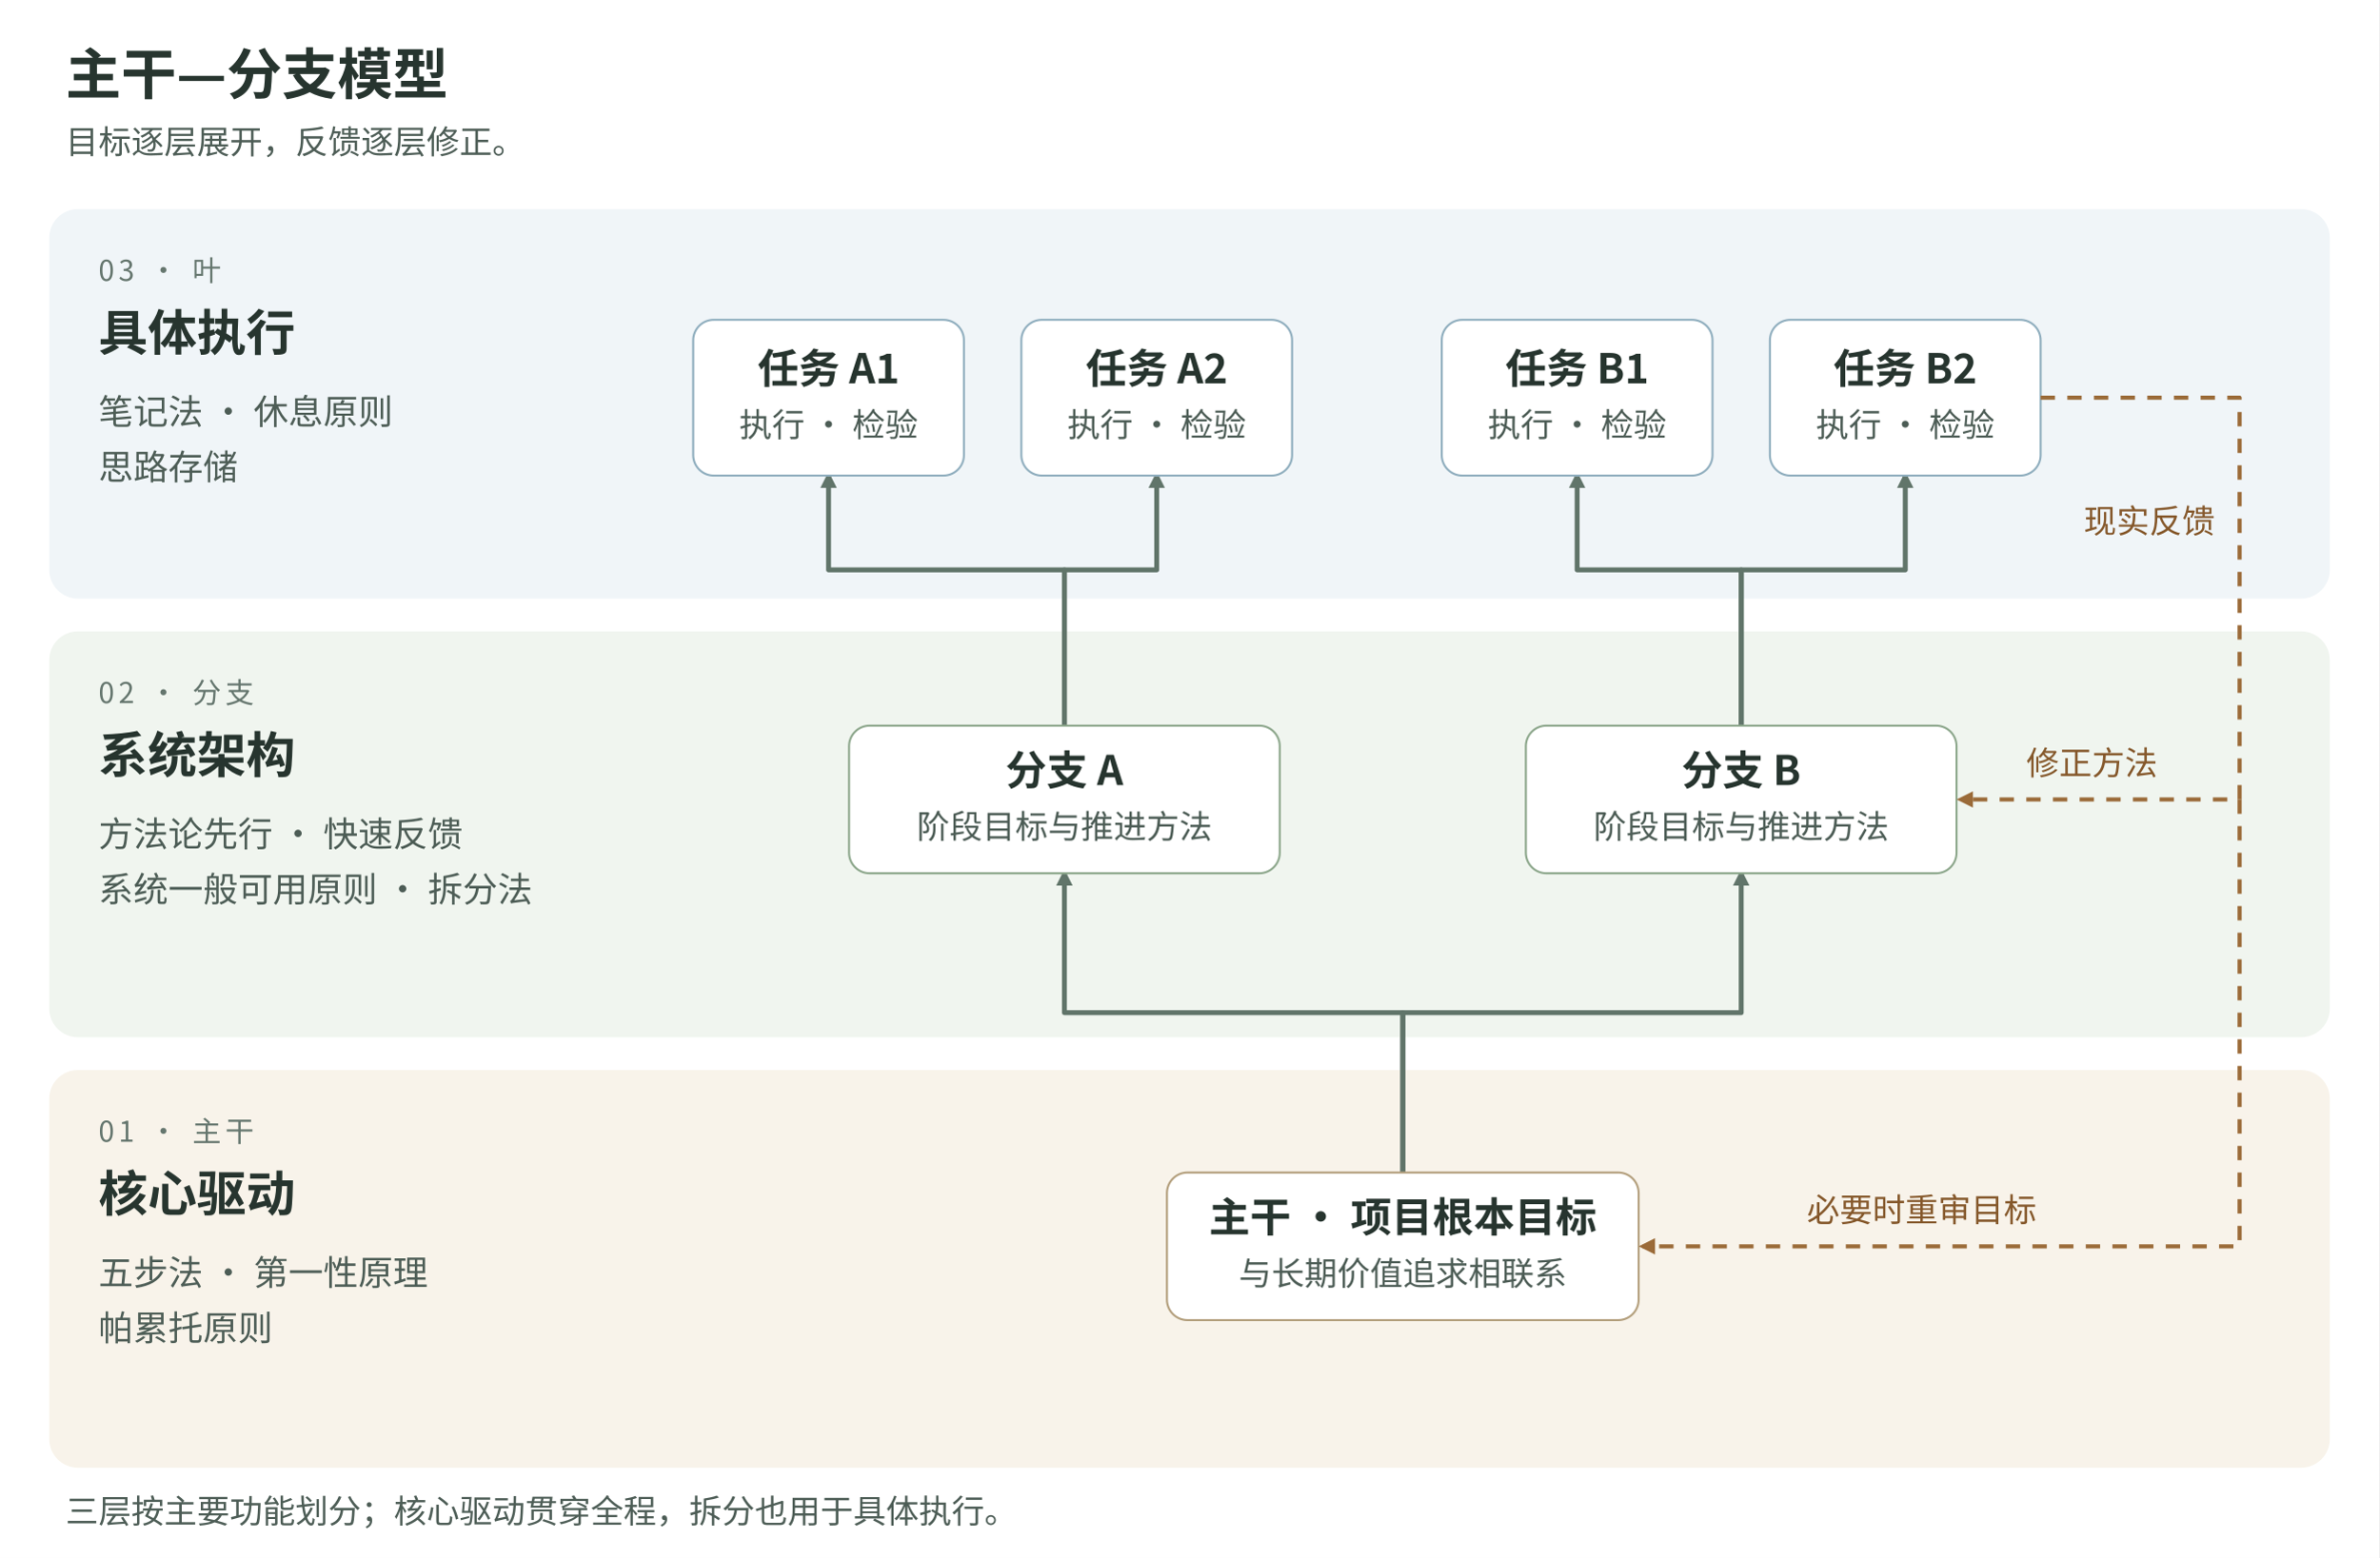
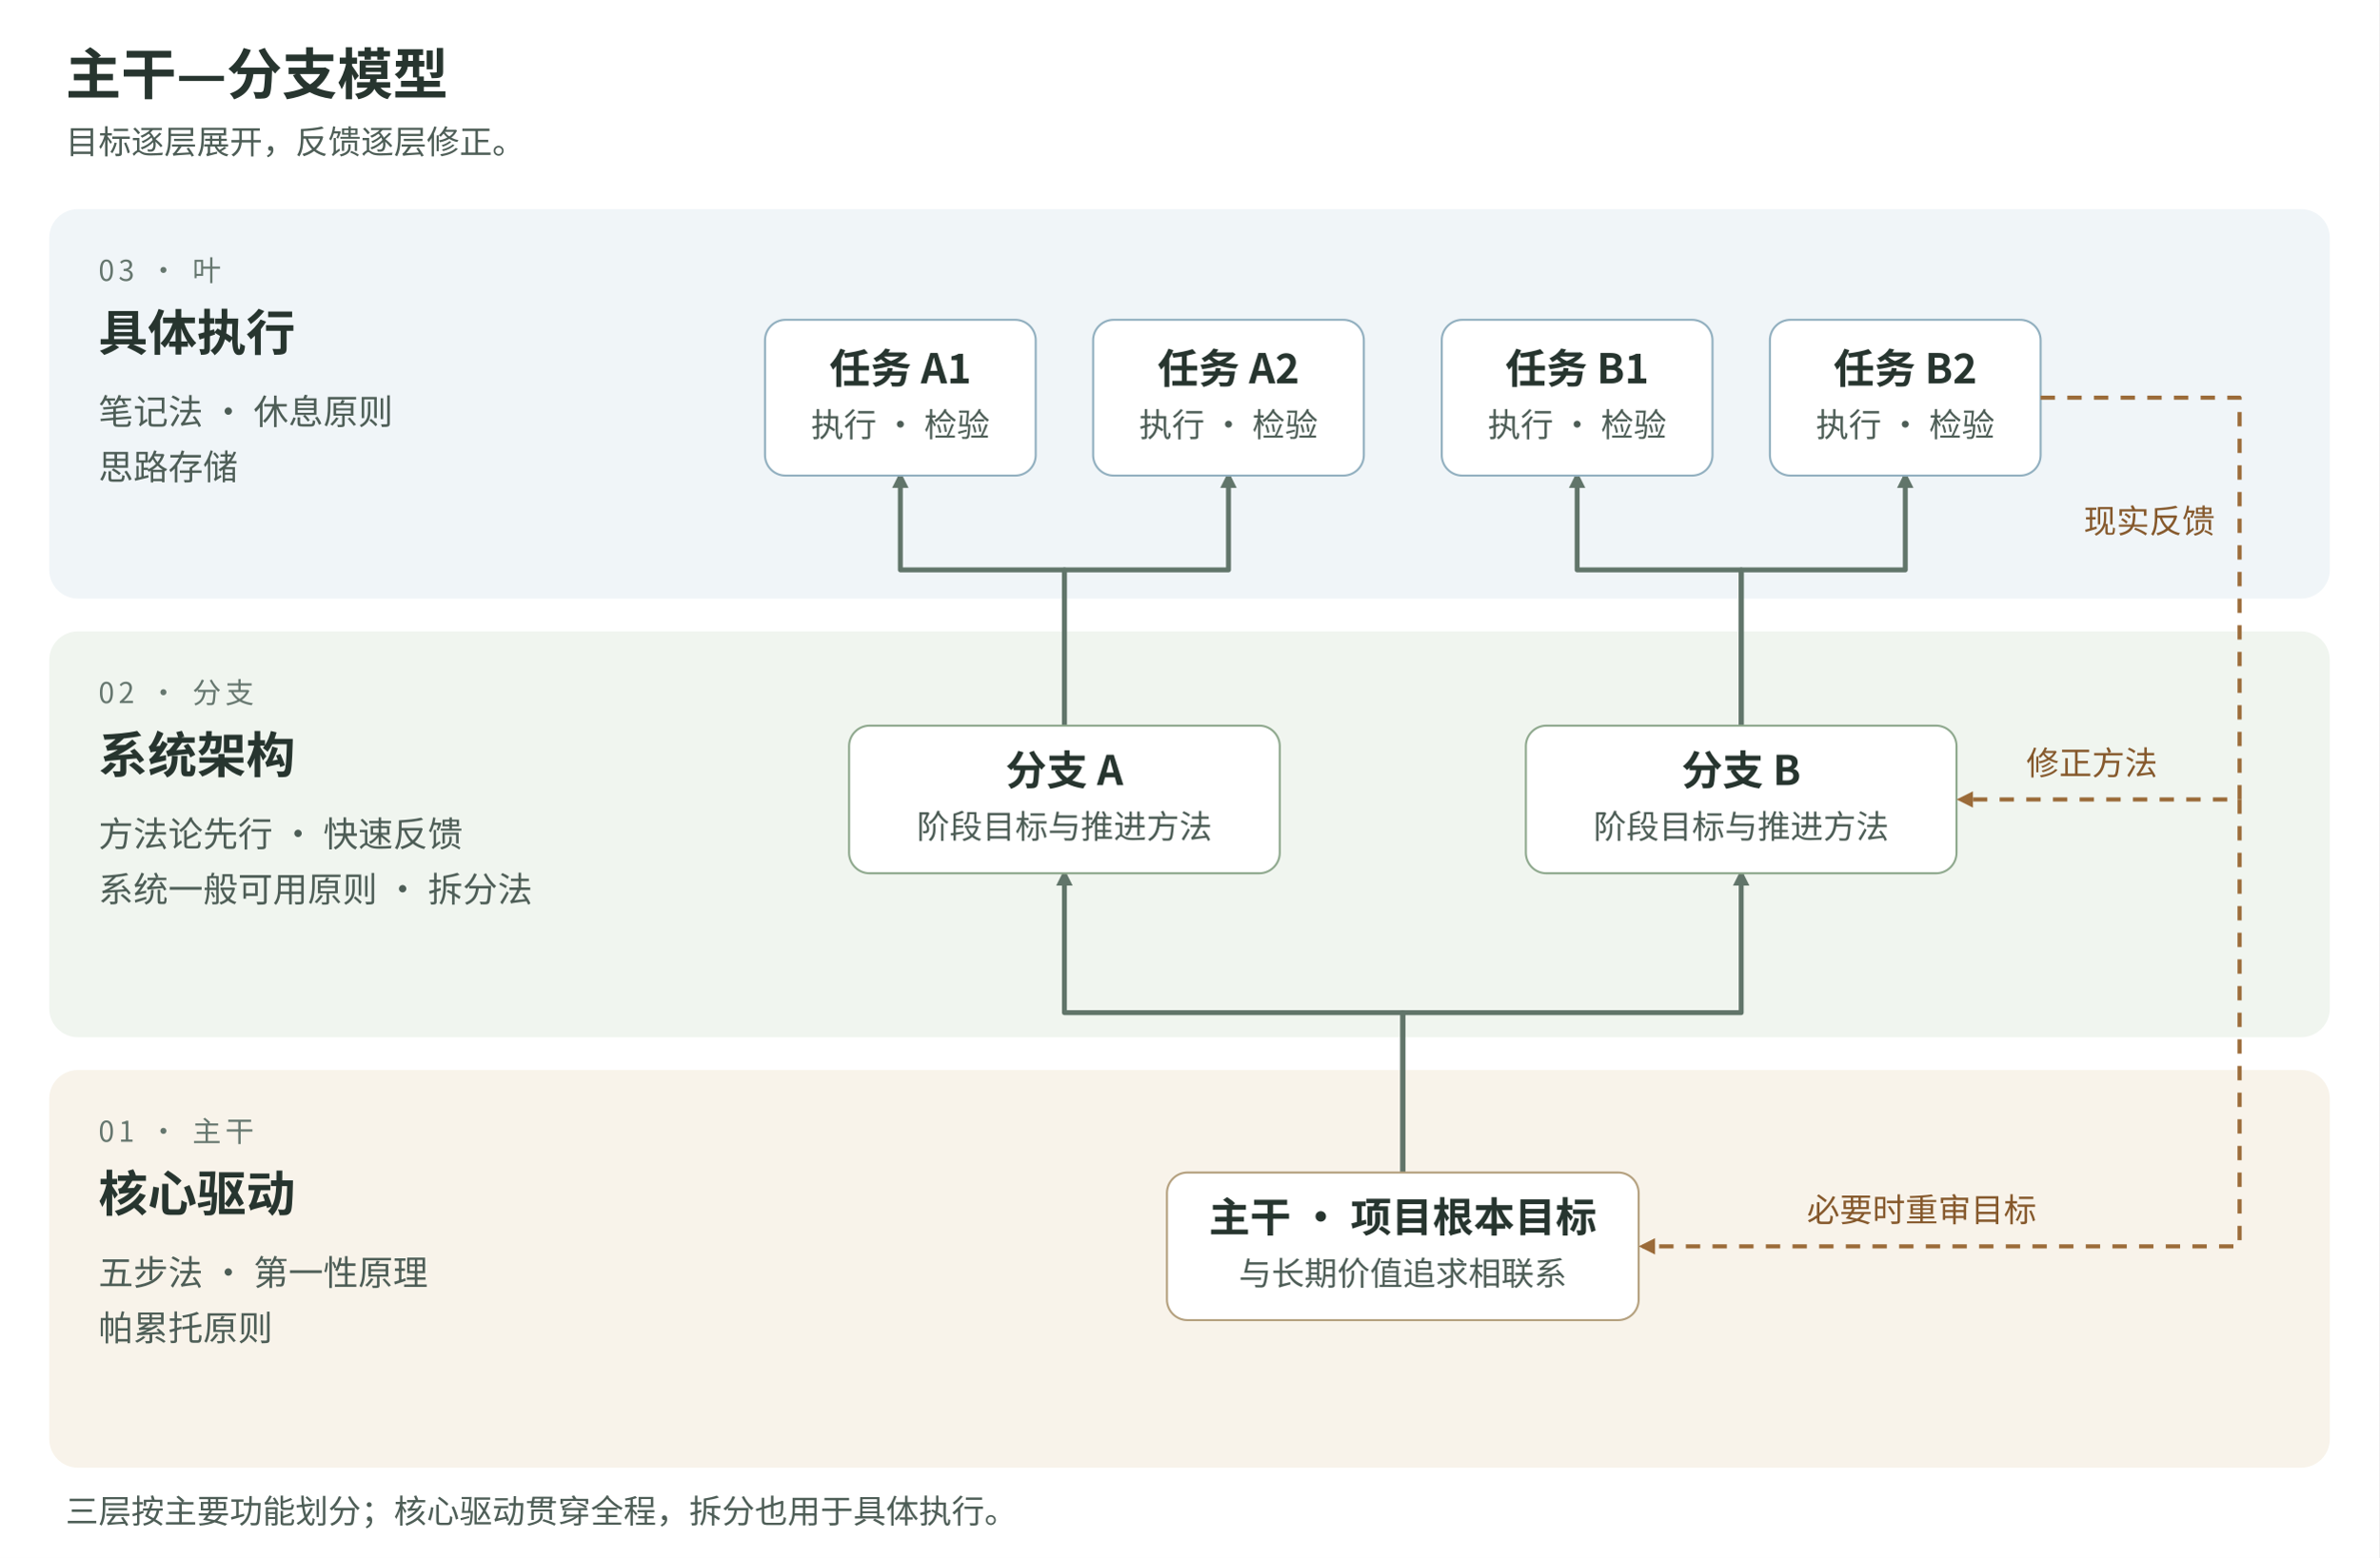
<svg xmlns="http://www.w3.org/2000/svg" width="1160" height="760" viewBox="0 0 1160 760" role="img" aria-labelledby="title desc">
  <defs>
    <marker id="up" markerWidth="8" markerHeight="8" refX="6" refY="4" orient="auto" markerUnits="userSpaceOnUse">
      <path d="M0 0 L8 4 L0 8 Z" fill="#61756a" />
    </marker>
    <marker id="feedback" markerWidth="8" markerHeight="8" refX="6" refY="4" orient="auto" markerUnits="userSpaceOnUse">
      <path d="M0 0 L8 4 L0 8 Z" fill="#9b6b39" />
    </marker>
    <style>
      text { font-family: 'Noto Sans CJK SC', 'Microsoft YaHei', 'PingFang SC', sans-serif; fill: #27352f; }
      .title { font-size: 27px; font-weight: 700; }
      .layer { font-size: 24px; font-weight: 700; }
      .method { font-size: 17px; fill: #4d5d56; }
      .tag { font-size: 14px; letter-spacing: 2px; fill: #65766e; }
      .node { font-size: 20px; font-weight: 600; }
      .small { font-size: 16px; fill: #4d5d56; }
      .feedback-label { font-size: 16px; fill: #85582b; }
      .link { fill: none; stroke: #61756a; stroke-width: 2.4; stroke-linejoin: round; marker-end: url(#up); }
      .return { fill: none; stroke: #9b6b39; stroke-width: 2; stroke-dasharray: 7 6; stroke-linejoin: round; marker-end: url(#feedback); }
    </style>
  </defs>
  <rect width="1160" height="760" fill="#ffffff" />
  <text x="32" y="46" class="title">主干—分支模型</text>
  <text x="32" y="75" class="small">目标逐层展开，反馈逐层修正。</text>
  <rect x="24" y="102" width="1112" height="190" rx="14" fill="#f0f5f8" />
  <rect x="24" y="308" width="1112" height="198" rx="14" fill="#f0f5ef" />
  <rect x="24" y="522" width="1112" height="194" rx="14" fill="#f8f3ea" />
  <text x="48" y="137" class="tag">03 · 叶</text>
  <text x="48" y="171" class="layer">具体执行</text>
  <text x="48" y="207" class="method">笔记法 · 休息原则</text>
  <text x="48" y="234" class="method">思路存储</text>
  <text x="48" y="343" class="tag">02 · 分支</text>
  <text x="48" y="377" class="layer">系统架构</text>
  <text x="48" y="413" class="method">方法论先行 · 快速反馈</text>
  <text x="48" y="440" class="method">系统一般可用原则 · 拆分法</text>
  <text x="48" y="557" class="tag">01 · 主干</text>
  <text x="48" y="591" class="layer">核心驱动</text>
  <text x="48" y="627" class="method">五步法 · 第一性原理</text>
  <text x="48" y="654" class="method">帕累托原则</text>
  <path class="link" d="M684 572 V494 H519 V426" />
  <path class="link" d="M684 572 V494 H849 V426" />
-   <path class="link" d="M519 354 V278 H404 V232" />
-   <path class="link" d="M519 354 V278 H564 V232" />
+   <path class="link" d="M519 354 V278 H439 V232" />
+   <path class="link" d="M519 354 V278 H599 V232" />
  <path class="link" d="M849 354 V278 H769 V232" />
  <path class="link" d="M849 354 V278 H929 V232" />
  <g>
-     <rect x="338" y="156" width="132" height="76" rx="10" fill="#fff" stroke="#91afbf" />
-     <text x="404" y="187" text-anchor="middle" class="node">任务 A1</text>
-     <text x="404" y="213" text-anchor="middle" class="small">执行 · 检验</text>
-     <rect x="498" y="156" width="132" height="76" rx="10" fill="#fff" stroke="#91afbf" />
-     <text x="564" y="187" text-anchor="middle" class="node">任务 A2</text>
-     <text x="564" y="213" text-anchor="middle" class="small">执行 · 检验</text>
+     <rect x="373" y="156" width="132" height="76" rx="10" fill="#fff" stroke="#91afbf" />
+     <text x="439" y="187" text-anchor="middle" class="node">任务 A1</text>
+     <text x="439" y="213" text-anchor="middle" class="small">执行 · 检验</text>
+     <rect x="533" y="156" width="132" height="76" rx="10" fill="#fff" stroke="#91afbf" />
+     <text x="599" y="187" text-anchor="middle" class="node">任务 A2</text>
+     <text x="599" y="213" text-anchor="middle" class="small">执行 · 检验</text>
    <rect x="703" y="156" width="132" height="76" rx="10" fill="#fff" stroke="#91afbf" />
    <text x="769" y="187" text-anchor="middle" class="node">任务 B1</text>
    <text x="769" y="213" text-anchor="middle" class="small">执行 · 检验</text>
    <rect x="863" y="156" width="132" height="76" rx="10" fill="#fff" stroke="#91afbf" />
    <text x="929" y="187" text-anchor="middle" class="node">任务 B2</text>
    <text x="929" y="213" text-anchor="middle" class="small">执行 · 检验</text>
  </g>
  <g>
    <rect x="414" y="354" width="210" height="72" rx="10" fill="#fff" stroke="#8ea88d" />
    <text x="519" y="383" text-anchor="middle" class="node">分支 A</text>
    <text x="519" y="409" text-anchor="middle" class="small">阶段目标与推进方法</text>
    <rect x="744" y="354" width="210" height="72" rx="10" fill="#fff" stroke="#8ea88d" />
    <text x="849" y="383" text-anchor="middle" class="node">分支 B</text>
    <text x="849" y="409" text-anchor="middle" class="small">阶段目标与推进方法</text>
  </g>
  <rect x="569" y="572" width="230" height="72" rx="10" fill="#fff" stroke="#b4a07e" />
  <text x="684" y="601" text-anchor="middle" class="node">主干 · 项目根本目标</text>
  <text x="684" y="627" text-anchor="middle" class="small">与长期价值追求相联系</text>
  <path class="return" d="M995 194 H1092 V390 H956" />
  <path class="return" d="M1092 390 V608 H801" />
  <text x="1048" y="260" text-anchor="middle" class="feedback-label">现实反馈</text>
  <text x="1020" y="378" text-anchor="middle" class="feedback-label">修正方法</text>
  <text x="937" y="596" text-anchor="middle" class="feedback-label">必要时重审目标</text>
  <text x="32" y="743" class="small">三层按主要功能划分；核心驱动贯穿全程，拆分也用于具体执行。</text>
</svg>
